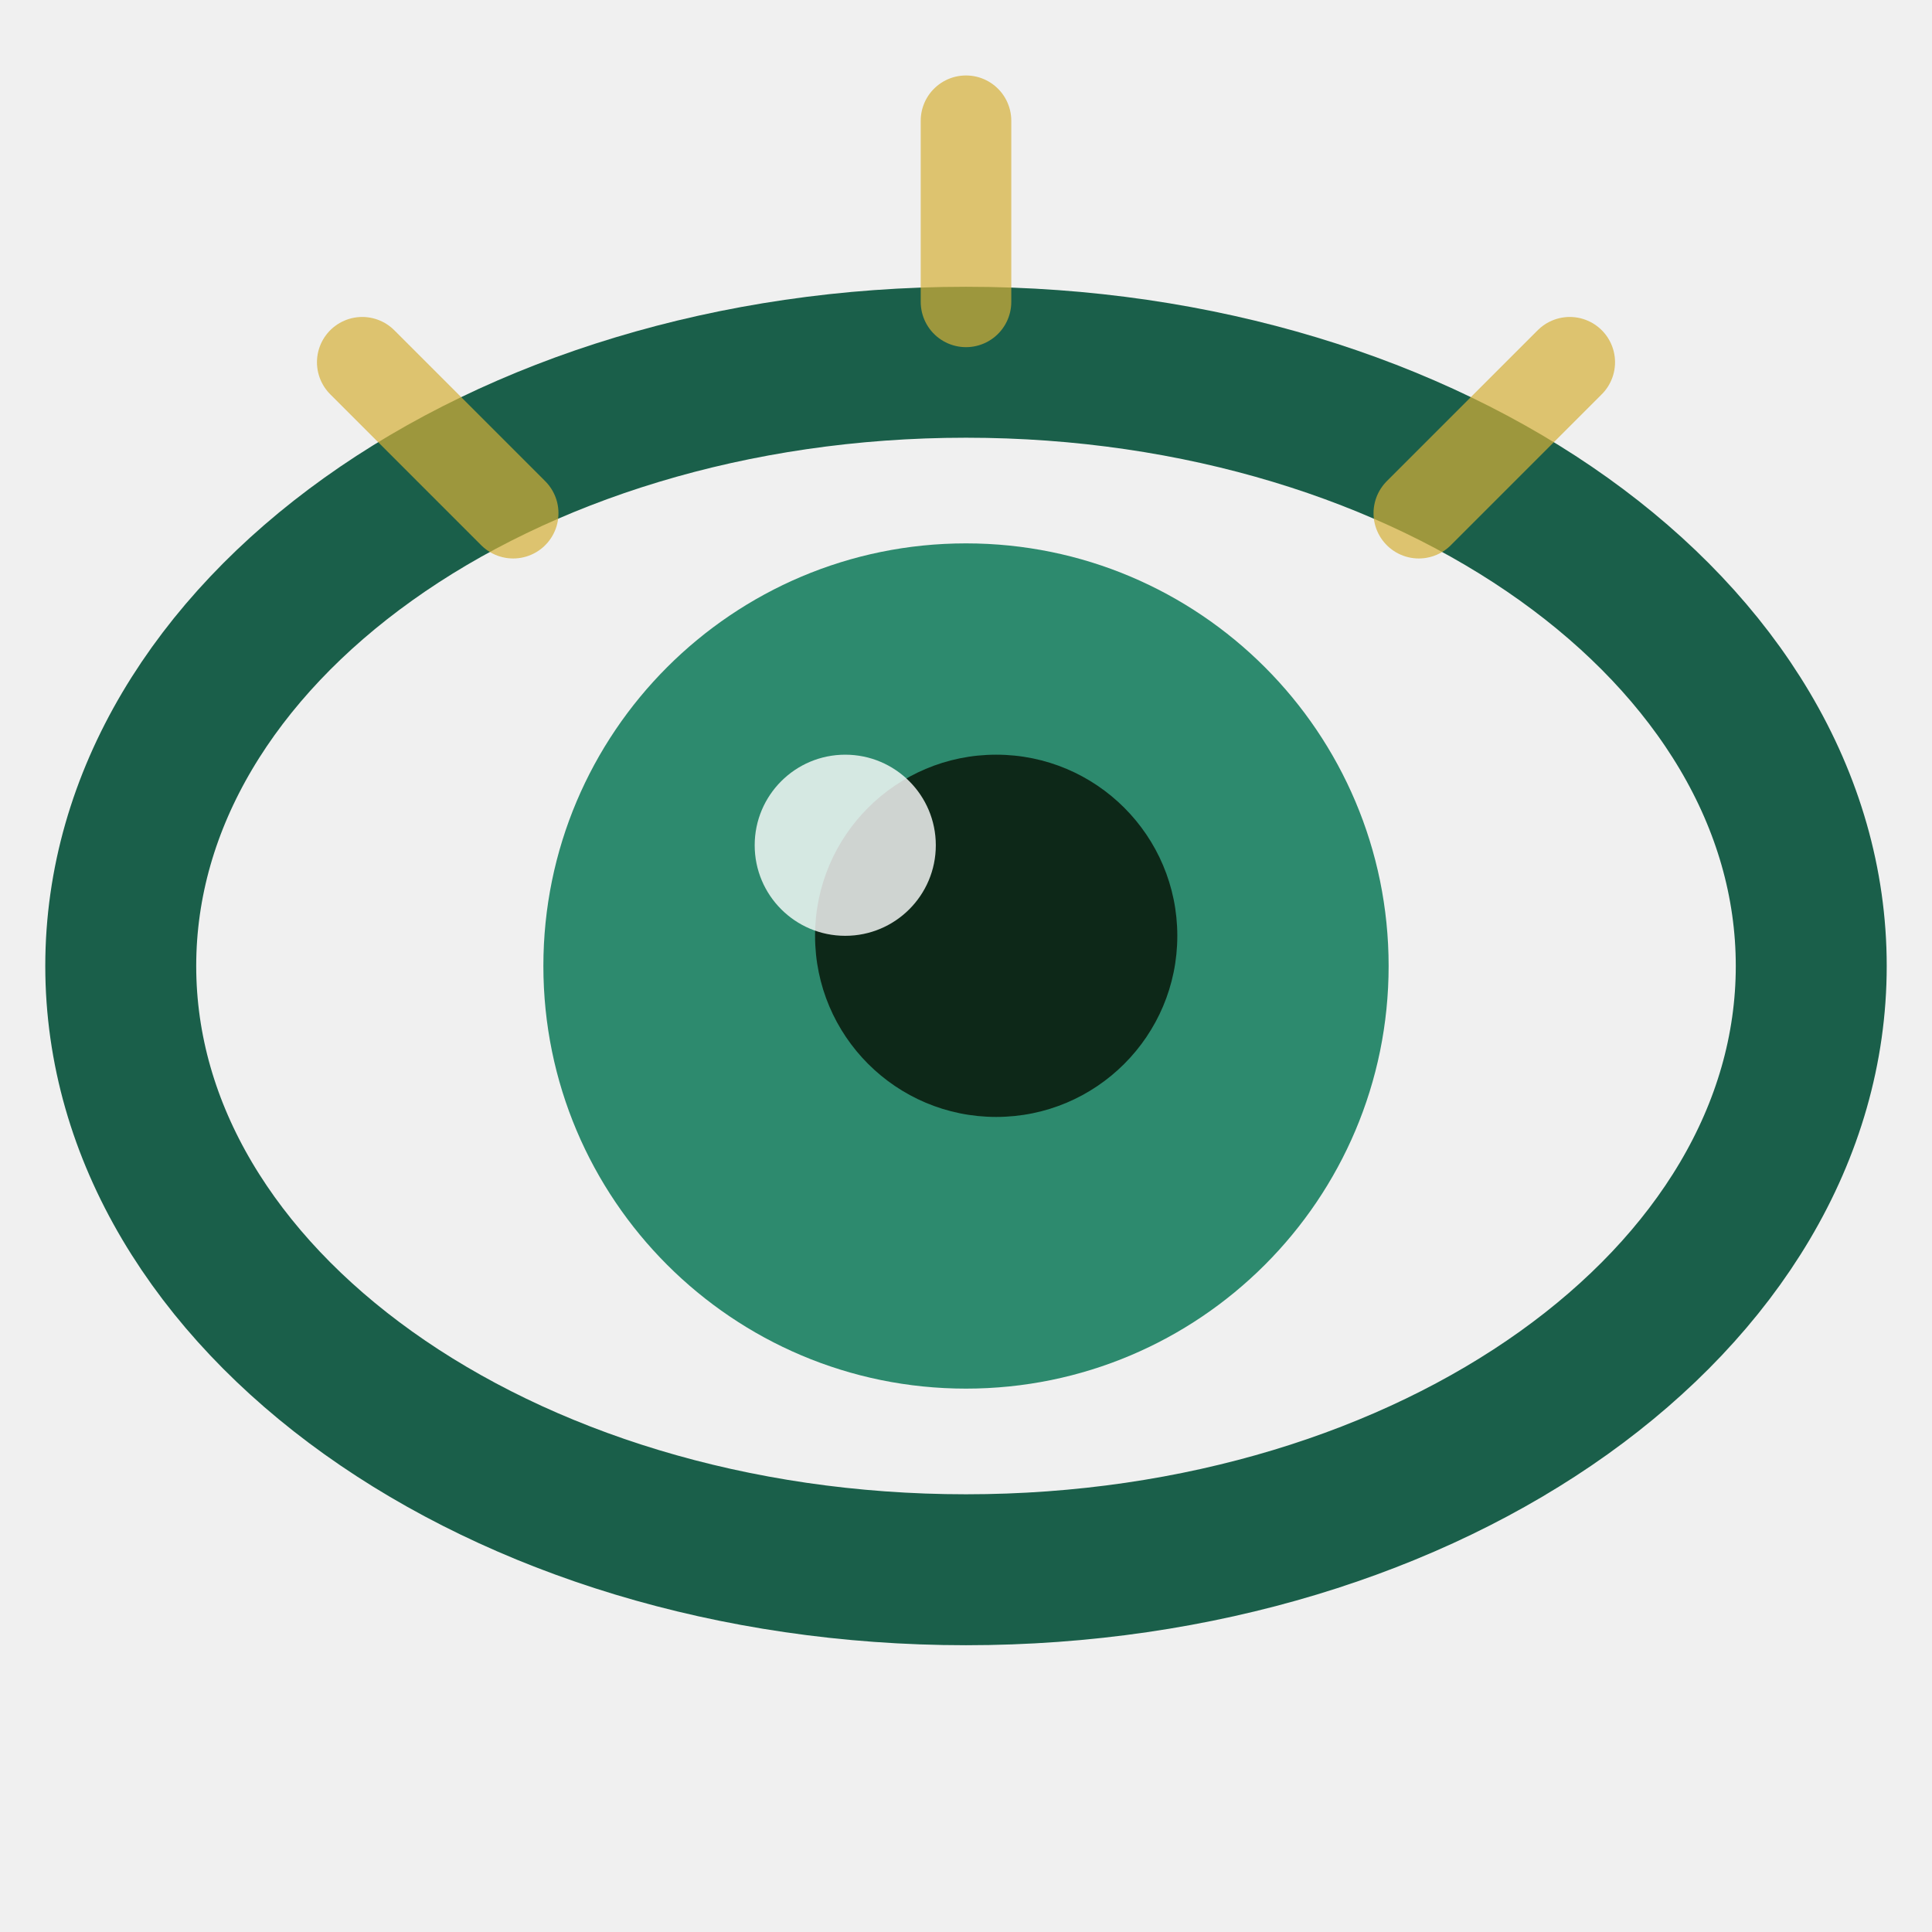
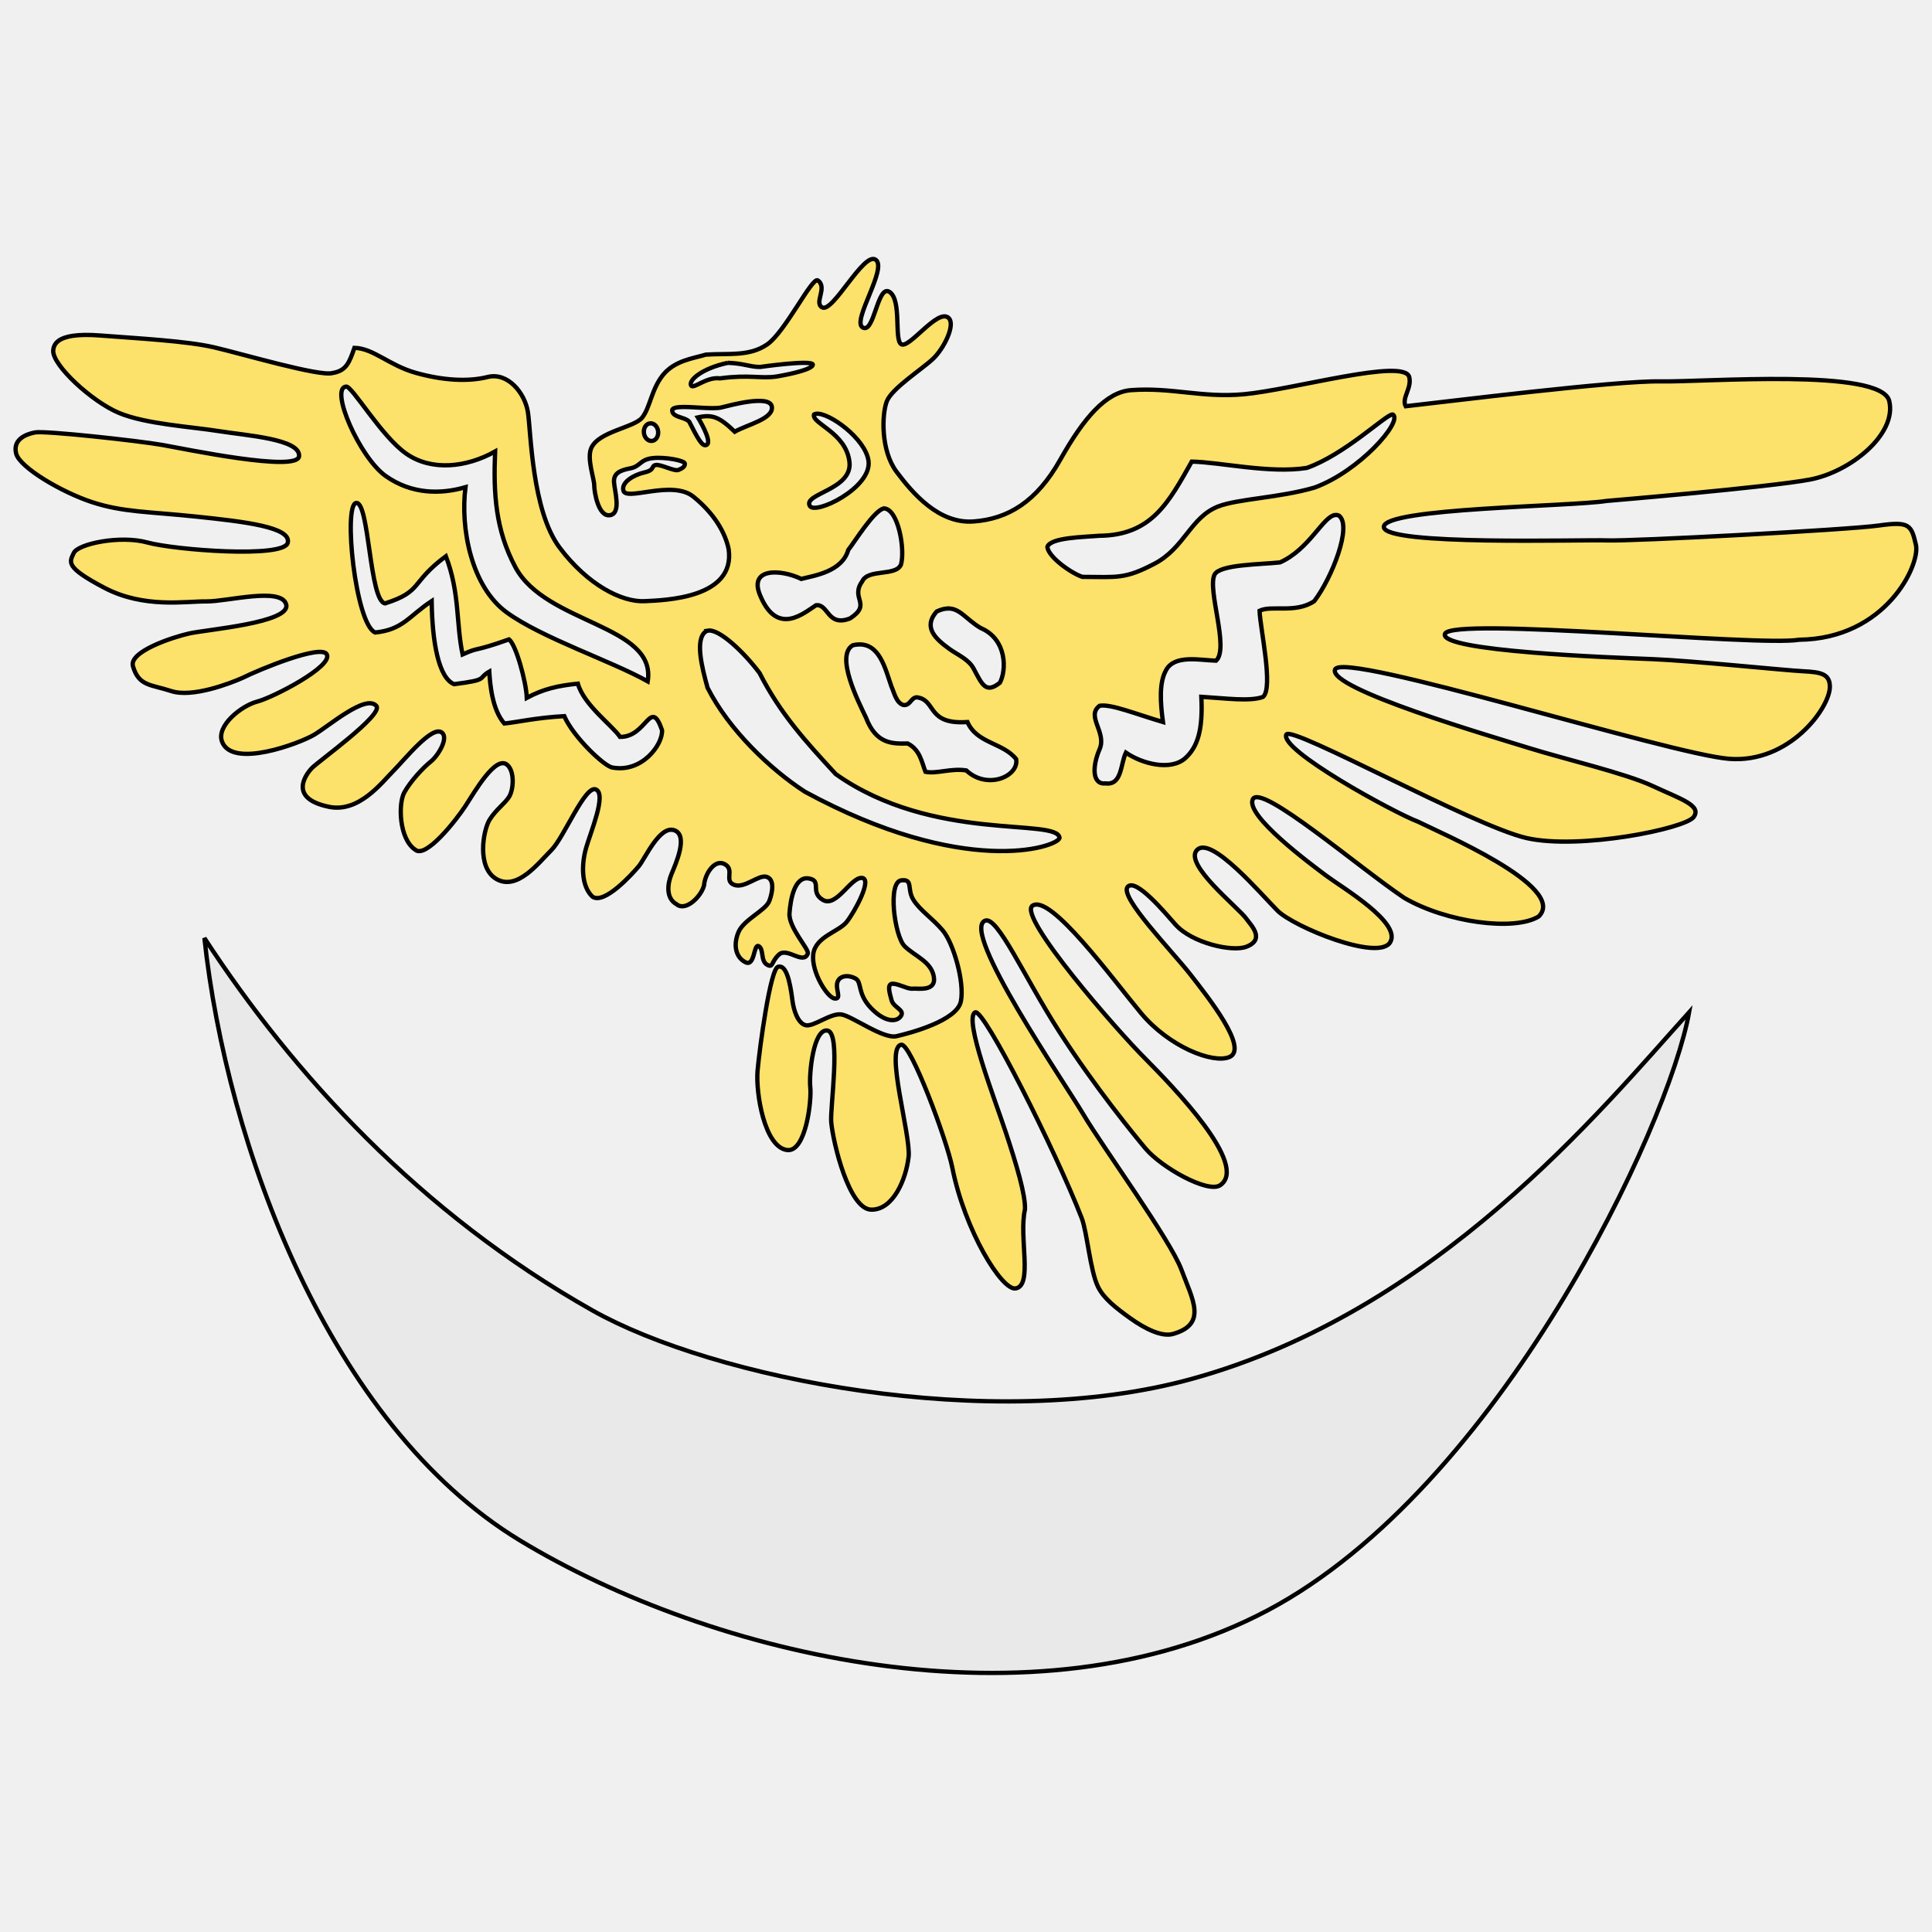
- <svg xmlns="http://www.w3.org/2000/svg" viewBox="0 0 32 32">
-   <ellipse cx="16" cy="16" rx="14" ry="10" fill="none" stroke="#1a5f4a" stroke-width="2.5" />
-   <circle cx="16" cy="16" r="7" fill="#2d8a6e" />
-   <circle cx="16.5" cy="15.5" r="3" fill="#0d2818" />
-   <circle cx="14" cy="14" r="1.5" fill="#fff" opacity="0.8" />
-   <g stroke="#d4af37" stroke-width="1.5" stroke-linecap="round" opacity="0.7">
-     <line x1="16" y1="2" x2="16" y2="5" />
-     <line x1="6" y1="6" x2="8.5" y2="8.5" />
-     <line x1="26" y1="6" x2="23.5" y2="8.5" />
+ <svg xmlns="http://www.w3.org/2000/svg" width="79mm" height="79mm" viewBox="0 0 79 79" version="1.1" id="svg1" xml:space="preserve">
+   <defs id="defs1" />
+   <g id="layer1">
+     <g id="g1">
+       <path style="font-variation-settings:normal;fill:#e9e9e9;fill-opacity:1;fill-rule:evenodd;stroke:#000000;stroke-width:0.176;stroke-linecap:butt;stroke-linejoin:miter;stroke-miterlimit:4;stroke-dasharray:none;stroke-dashoffset:0;stroke-opacity:1;stop-color:#000000" d="m 8.358,38.357 c 0.909,8.429 5.075,19.886 12.903,24.632 7.829,4.747 21.082,7.883 30.571,2.86 9.489,-5.023 16.408,-19.821 17.236,-24.457 -3.635,4.03 -10.33,12.237 -20.344,14.994 -8.201,2.258 -19.578,-0.026 -24.502,-2.804 C 17.173,49.605 11.986,43.914 8.358,38.357 Z" id="path3" />
+       <path id="path4" style="font-variation-settings:normal;fill:#fce16b;fill-opacity:1;fill-rule:evenodd;stroke:#000000;stroke-width:0.176;stroke-linecap:butt;stroke-linejoin:miter;stroke-miterlimit:4;stroke-dasharray:none;stroke-dashoffset:0;stroke-opacity:1;stop-color:#000000" d="m 2.971,13.732 c -0.499,0.075 -0.781,0.269 -0.795,0.607 -0.026,0.602 1.579,2.077 2.675,2.54 1.096,0.463 2.973,0.57 4.098,0.75 1.125,0.18 3.34,0.321 3.28,1.026 -0.058,0.666 -4.64,-0.292 -5.592,-0.461 C 5.683,18.026 1.841,17.603 1.43,17.682 c -0.411,0.079 -0.912,0.309 -0.769,0.867 0.143,0.559 1.847,1.573 3.107,1.985 1.261,0.413 2.299,0.385 4.266,0.591 1.967,0.206 3.89,0.43 3.732,1.07 -0.159,0.64 -4.63,0.294 -5.738,-0.012 -1.108,-0.306 -2.839,0.051 -3.012,0.429 -0.174,0.378 -0.369,0.572 1.254,1.424 1.623,0.853 3.328,0.545 4.169,0.556 0.841,0.011 3.085,-0.608 3.265,0.133 0.18,0.741 -3.255,1.016 -3.967,1.177 -0.712,0.161 -2.474,0.748 -2.3,1.341 0.24,0.82 0.725,0.74 1.564,1.015 0.862,0.282 2.405,-0.311 2.922,-0.542 0.691,-0.345 3.2,-1.377 3.437,-0.964 0.281,0.49 -2.193,1.767 -2.842,1.936 -0.649,0.169 -1.673,0.988 -1.442,1.629 0.405,1.126 3.165,0.082 3.762,-0.268 0.597,-0.349 2.124,-1.681 2.551,-1.183 0.307,0.357 -2.378,2.267 -2.641,2.546 -0.263,0.279 -0.958,1.243 0.713,1.581 1.21,0.245 2.14,-0.98 2.626,-1.472 0.487,-0.492 1.582,-1.87 1.979,-1.567 0.29,0.221 -0.153,0.95 -0.452,1.187 -0.299,0.237 -0.825,0.795 -1.081,1.261 -0.257,0.465 -0.213,1.906 0.444,2.342 0.426,0.384 1.678,-1.206 2.06,-1.795 0.382,-0.589 1.232,-2.074 1.702,-1.675 0.316,0.269 0.26,1.027 0.075,1.313 -0.184,0.286 -0.531,0.513 -0.794,0.932 -0.262,0.419 -0.547,1.976 0.3,2.437 0.847,0.461 1.708,-0.681 2.224,-1.192 0.516,-0.511 1.381,-2.68 1.824,-2.482 0.443,0.197 -0.217,1.736 -0.404,2.395 -0.187,0.659 -0.208,1.547 0.263,1.99 0.489,0.332 1.632,-0.936 1.892,-1.246 0.259,-0.31 0.847,-1.669 1.445,-1.474 0.598,0.195 0.067,1.375 -0.103,1.784 -0.17,0.408 -0.242,1.002 0.206,1.245 0.366,0.308 1.006,-0.309 1.123,-0.778 0.031,-0.459 0.433,-1.092 0.848,-0.86 0.416,0.231 -0.046,0.674 0.378,0.842 0.424,0.168 1.007,-0.428 1.33,-0.326 0.323,0.102 0.256,0.592 0.114,0.982 -0.141,0.39 -1.046,0.759 -1.265,1.282 -0.219,0.523 -0.114,1.024 0.283,1.226 0.397,0.203 0.33,-0.769 0.546,-0.654 0.215,0.115 0.07,0.598 0.337,0.754 0.267,0.155 0.158,-0.111 0.495,-0.415 0.338,-0.304 1.004,0.446 1.176,-0.044 0.059,-0.166 -0.791,-1.058 -0.75,-1.638 0.041,-0.58 0.212,-1.517 0.782,-1.428 0.57,0.089 0.034,0.556 0.584,0.88 0.551,0.324 1.136,-0.925 1.59,-0.901 0.454,0.025 -0.289,1.386 -0.615,1.797 -0.325,0.411 -1.282,0.6 -1.369,1.325 -0.086,0.725 0.581,1.783 0.879,1.81 0.299,0.027 0.018,-0.375 0.109,-0.666 0.09,-0.29 0.478,-0.305 0.745,-0.149 0.267,0.155 0.056,0.616 0.639,1.216 0.583,0.601 1.06,0.56 1.217,0.309 0.157,-0.252 -0.304,-0.338 -0.386,-0.639 -0.082,-0.301 -0.205,-0.691 0.061,-0.676 0.266,0.016 0.601,0.225 0.801,0.202 0.199,-0.023 0.97,0.14 0.866,-0.485 -0.104,-0.625 -0.775,-0.841 -1.193,-1.249 -0.418,-0.409 -0.708,-2.669 -0.122,-2.697 0.476,-0.049 0.207,0.355 0.475,0.791 0.268,0.435 0.771,0.749 1.204,1.259 0.432,0.509 0.898,2.103 0.742,2.898 -0.156,0.795 -2.087,1.301 -2.632,1.426 -0.545,0.126 -1.805,-0.816 -2.249,-0.888 -0.444,-0.073 -1.153,0.524 -1.474,0.437 -0.321,-0.087 -0.486,-0.632 -0.532,-1.001 -0.106,-0.851 -0.267,-1.463 -0.579,-1.39 -0.325,0.033 -0.767,3.339 -0.848,4.25 -0.08,0.911 0.284,3.15 1.218,3.248 0.755,0.079 0.996,-2.013 0.938,-2.566 -0.058,-0.553 0.13,-2.409 0.7,-2.32 0.57,0.089 0.103,3.16 0.156,3.744 0.078,0.857 0.729,3.56 1.633,3.579 0.904,0.019 1.43,-1.25 1.531,-2.163 0.098,-0.882 -0.984,-4.462 -0.3,-4.58 0.39,-0.067 1.865,3.909 2.085,5.017 0.512,2.585 2.025,5.036 2.59,4.947 0.72,-0.113 0.124,-2.115 0.384,-3.231 0.024,-0.594 -0.344,-1.823 -0.787,-3.158 -0.443,-1.336 -1.73,-4.648 -1.251,-4.899 0.349,-0.183 3.286,5.654 4.356,8.409 0.222,0.571 0.346,2.148 0.664,2.804 0.233,0.482 0.724,0.866 1.335,1.303 0.611,0.436 1.288,0.761 1.735,0.634 1.416,-0.403 0.801,-1.4 0.347,-2.622 -0.453,-1.222 -3.229,-5.034 -4.004,-6.343 -0.774,-1.309 -5.037,-7.504 -4.03,-7.933 0.504,-0.214 1.58,2.257 3.02,4.509 1.44,2.252 3.136,4.323 3.543,4.805 0.668,0.791 2.555,1.84 3.052,1.503 1.2,-0.814 -1.925,-4.026 -3.053,-5.169 -1.114,-1.102 -5.259,-5.848 -4.617,-6.264 0.742,-0.482 3.273,3.001 4.43,4.389 1.157,1.389 2.944,2.079 3.614,1.804 0.813,-0.334 -0.858,-2.436 -1.59,-3.377 -0.731,-0.941 -2.932,-3.192 -2.563,-3.588 0.338,-0.362 1.528,1.066 1.952,1.545 0.669,0.754 2.32,1.133 2.904,0.906 0.786,-0.306 0.174,-0.888 -0.006,-1.144 -0.317,-0.453 -2.595,-2.241 -2.01,-2.818 0.586,-0.579 2.616,1.819 3.284,2.488 0.669,0.668 4.144,2.09 4.61,1.289 0.466,-0.801 -1.962,-2.23 -2.61,-2.714 -0.647,-0.484 -3.335,-2.472 -3.008,-3.132 0.327,-0.66 4.336,2.79 6.191,4.035 1.735,1.01 4.513,1.371 5.499,0.759 1.211,-1.209 -4.097,-3.448 -4.929,-3.872 -1.008,-0.38 -5.691,-2.944 -5.391,-3.569 0.237,-0.37 7.649,3.741 9.821,4.235 2.172,0.493 6.485,-0.383 6.834,-0.859 0.349,-0.476 -0.553,-0.744 -1.671,-1.267 -1.118,-0.523 -3.611,-1.103 -5.063,-1.556 -1.452,-0.453 -8.242,-2.428 -7.929,-3.211 0.313,-0.783 13.681,3.474 16.127,3.655 2.446,0.181 4.091,-2.068 4.105,-2.934 0.009,-0.553 -0.386,-0.612 -1.102,-0.649 -0.793,-0.041 -4.558,-0.432 -6.152,-0.495 -1.593,-0.063 -8.743,-0.318 -8.485,-1.033 0.259,-0.714 12.809,0.528 14.486,0.24 3.54,-0.039 4.96,-3.065 4.772,-3.883 -0.189,-0.818 -0.268,-0.964 -1.522,-0.787 -1.254,0.177 -10.092,0.647 -11.092,0.608 -1,-0.039 -9.146,0.226 -9.143,-0.552 0.003,-0.778 7.646,-0.829 9.111,-1.062 0,0 6.682,-0.561 8.324,-0.876 1.642,-0.316 3.548,-1.844 3.233,-3.206 -0.314,-1.363 -7.521,-0.772 -9.36,-0.806 -1.838,-0.035 -8.766,0.833 -10.414,1.016 -0.177,-0.332 0.256,-0.731 0.146,-1.191 -0.192,-0.8 -4.774,0.522 -6.778,0.702 -1.699,0.153 -2.937,-0.291 -4.593,-0.169 -1.025,0.075 -1.935,1.127 -2.9,2.845 -0.965,1.717 -2.136,2.426 -3.554,2.525 -1.418,0.099 -2.486,-1.16 -3.139,-2.031 -0.652,-0.871 -0.603,-2.348 -0.401,-2.877 0.202,-0.529 1.431,-1.31 1.886,-1.737 0.456,-0.427 0.938,-1.411 0.64,-1.68 -0.446,-0.402 -1.621,1.293 -1.941,1.073 -0.287,-0.197 0.032,-1.796 -0.469,-2.133 -0.501,-0.337 -0.624,1.748 -1.106,1.448 -0.44,-0.273 1.034,-2.426 0.535,-2.767 -0.491,-0.336 -1.755,2.202 -2.191,1.948 -0.335,-0.195 0.235,-0.808 -0.172,-1.101 -0.231,-0.166 -1.337,2.113 -2.07,2.616 -0.733,0.503 -1.564,0.358 -2.504,0.418 -0.526,0.155 -1.278,0.243 -1.754,0.827 -0.476,0.584 -0.528,1.336 -0.854,1.747 -0.325,0.411 -1.764,0.561 -2.079,1.237 -0.198,0.426 0.114,1.246 0.116,1.525 0.001,0.28 0.167,1.302 0.641,1.231 0.474,-0.071 0.198,-0.971 0.17,-1.341 -0.028,-0.37 0.238,-0.494 0.664,-0.575 0.426,-0.081 0.39,-0.365 0.931,-0.42 0.494,-0.051 1.286,0.099 1.3,0.222 0.014,0.123 -0.101,0.199 -0.265,0.264 -0.163,0.066 -0.728,-0.242 -0.925,-0.203 -0.198,0.038 -0.023,0.205 -0.462,0.303 -0.439,0.098 -0.939,0.404 -0.864,0.722 0.052,0.497 1.987,-0.445 2.869,0.272 0.883,0.717 1.301,1.494 1.437,2.134 0.297,2.017 -2.594,2.096 -3.428,2.137 -0.944,0.047 -2.34,-0.672 -3.48,-2.187 -1.14,-1.515 -1.175,-4.745 -1.298,-5.539 -0.124,-0.794 -0.829,-1.645 -1.645,-1.441 -0.816,0.204 -1.85,0.138 -2.943,-0.17 -1.093,-0.308 -1.728,-1.003 -2.507,-1.021 -0.212,0.614 -0.338,0.937 -0.896,1.029 -0.529,0.155 -3.73,-0.794 -4.849,-1.052 C 7.633,13.943 5.645,13.838 4.093,13.718 3.648,13.684 3.271,13.687 2.971,13.732 Z m 11.179,2.075 5.1e-4,-6e-5 c 0.251,-0.029 1.441,2.041 2.471,2.751 1.029,0.711 2.444,0.563 3.623,-0.096 -0.07,1.733 0.015,3.202 0.831,4.732 1.241,2.326 5.781,2.349 5.41,4.667 -1.5,-0.84 -4.301,-1.762 -5.757,-2.813 -1.457,-1.051 -1.911,-3.447 -1.695,-5.127 -1.006,0.293 -2.198,0.298 -3.266,-0.46 -1.068,-0.759 -2.292,-3.575 -1.619,-3.654 z m 15.616,-0.971 c 0.629,0.019 0.943,0.179 1.322,0.168 0,0 2.085,-0.298 2.151,-0.099 0.005,0.176 -0.784,0.372 -1.482,0.49 -0.667,0.097 -1.105,-0.086 -2.316,0.076 -0.542,-0.071 -1.043,0.417 -1.173,0.308 -0.153,-0.209 0.429,-0.72 1.499,-0.943 z m -2.003,1.813 c 0.461,-0.041 1.368,0.099 1.737,0.011 0.343,-0.082 1.976,-0.539 2.06,-0.035 0.084,0.505 -1.026,0.742 -1.516,1.028 -0.616,-0.592 -0.905,-0.722 -1.508,-0.586 0,0 0.597,0.968 0.369,1.117 -0.192,0.125 -0.393,-0.307 -0.725,-0.944 -0.196,-0.205 -0.704,-0.163 -0.694,-0.474 0.018,-0.069 0.122,-0.103 0.276,-0.117 z m -1.184,0.662 a 0.362,0.292 83.354 0 1 0.332,0.325 0.362,0.292 83.354 0 1 -0.249,0.393 0.362,0.292 83.354 0 1 -0.332,-0.326 0.362,0.292 83.354 0 1 0.248,-0.393 z m 6.795,-0.392 c 0.515,-0.062 2.013,1.008 2.139,1.925 0.153,1.115 -2.241,2.254 -2.407,1.828 -0.241,-0.488 1.747,-0.655 1.63,-1.771 -0.128,-1.217 -1.565,-1.582 -1.45,-1.954 0.025,-0.015 0.054,-0.024 0.089,-0.028 z m -18.808,3.647 c 0.535,-0.056 0.537,4.019 1.181,4.107 1.554,-0.494 1.021,-0.84 2.485,-1.928 0.573,1.503 0.414,2.727 0.683,4.015 0.745,-0.332 0.363,-0.072 1.898,-0.614 0.282,0.201 0.703,1.728 0.728,2.389 0.674,-0.359 1.256,-0.496 2.088,-0.58 0.245,0.874 1.399,1.7 1.725,2.177 1.1,0.013 1.24,-1.638 1.717,-0.277 0.034,0.596 -0.817,1.743 -2.016,1.532 -0.325,-0.027 -1.612,-1.252 -1.982,-2.104 -1.135,0.061 -1.957,0.254 -2.452,0.301 -0.491,-0.563 -0.582,-1.584 -0.614,-2.122 -0.502,0.292 0.002,0.33 -1.439,0.514 -0.632,-0.257 -0.894,-1.704 -0.917,-3.398 -0.931,0.612 -1.173,1.172 -2.311,1.285 -0.812,-0.347 -1.31,-5.24 -0.775,-5.296 z m 42.361,-3.617 c 0.015,-0.002 0.026,-5e-5 0.035,0.006 0.391,0.291 -1.366,2.309 -3.211,2.982 -1.444,0.422 -3.142,0.458 -3.945,0.774 -1.125,0.443 -1.37,1.692 -2.591,2.335 -1.221,0.642 -1.532,0.548 -2.957,0.542 -0.463,-0.153 -1.392,-0.815 -1.431,-1.222 0.117,-0.391 1.489,-0.403 2.125,-0.458 2.148,-0.018 2.842,-1.379 3.779,-3.033 1.159,0.022 3.177,0.497 4.703,0.259 1.545,-0.543 3.195,-2.147 3.495,-2.185 z m -20.782,3.839 c 0.592,0.03 0.872,1.7 0.695,2.301 -0.214,0.488 -1.342,0.16 -1.582,0.681 -0.51,0.712 0.414,0.92 -0.498,1.517 -0.934,0.363 -0.882,-0.605 -1.394,-0.538 -0.471,0.296 -1.573,1.295 -2.276,-0.386 -0.5,-1.146 0.811,-1.103 1.675,-0.691 0.52,-0.134 1.666,-0.29 1.921,-1.185 0.274,-0.346 1.049,-1.616 1.459,-1.699 z m 18.448,0.271 c 0.052,-0.006 0.103,8.8e-4 0.155,0.024 0.556,0.411 -0.284,2.548 -1.008,3.498 -0.763,0.514 -1.74,0.153 -2.236,0.392 0.019,0.695 0.581,3.172 0.138,3.525 -0.533,0.194 -1.519,0.056 -2.519,-0.006 0.068,1.353 -0.148,2.047 -0.656,2.51 -0.605,0.535 -1.775,0.225 -2.429,-0.227 -0.223,0.464 -0.156,1.338 -0.827,1.259 -0.58,0.057 -0.536,-0.735 -0.247,-1.402 0.299,-0.69 -0.57,-1.347 -10e-4,-1.772 0.454,-0.085 1.471,0.334 2.591,0.664 -0.11,-0.812 -0.159,-1.617 0.125,-2.117 0.344,-0.649 1.375,-0.412 2.046,-0.391 0.553,-0.5 -0.368,-2.904 -0.062,-3.519 0.212,-0.417 1.847,-0.412 2.677,-0.5 1.213,-0.545 1.752,-1.876 2.253,-1.937 z m -25.64,4.727 c 0.462,-0.075 1.477,0.894 2.106,1.735 0.849,1.666 1.878,2.791 3.115,4.132 3.98,2.822 9.098,1.77 9.151,2.615 -0.117,0.387 -3.909,1.638 -10.414,-1.895 -1.408,-0.914 -3.1,-2.517 -3.979,-4.251 -0.229,-0.827 -0.53,-2 -0.063,-2.306 0.026,-0.015 0.054,-0.024 0.085,-0.029 z m 9.762,-0.902 c 0.524,-0.044 0.774,0.436 1.384,0.795 1.093,0.465 1.057,1.744 0.786,2.239 -0.581,0.461 -0.726,0.068 -1.068,-0.569 -0.201,-0.39 -0.658,-0.568 -1.003,-0.819 -0.559,-0.407 -1.084,-0.88 -0.514,-1.525 0.158,-0.074 0.293,-0.112 0.415,-0.122 z m -3.655,1.47 c 0.901,-0.075 1.133,0.973 1.388,1.71 0.115,0.251 0.188,0.656 0.478,0.761 0.321,0.06 0.331,-0.396 0.648,-0.296 0.699,0.161 0.36,1.11 1.985,0.995 0.388,0.881 1.441,0.834 1.991,1.514 0.128,0.698 -1.173,1.276 -2.037,0.466 -0.617,-0.101 -1.212,0.148 -1.67,0.056 -0.159,-0.413 -0.224,-0.899 -0.727,-1.159 -0.618,0.012 -1.291,0.036 -1.708,-1.063 -0.312,-0.651 -1.263,-2.526 -0.537,-2.953 0.066,-0.016 0.129,-0.025 0.189,-0.03 z" />
+     </g>
  </g>
</svg>
